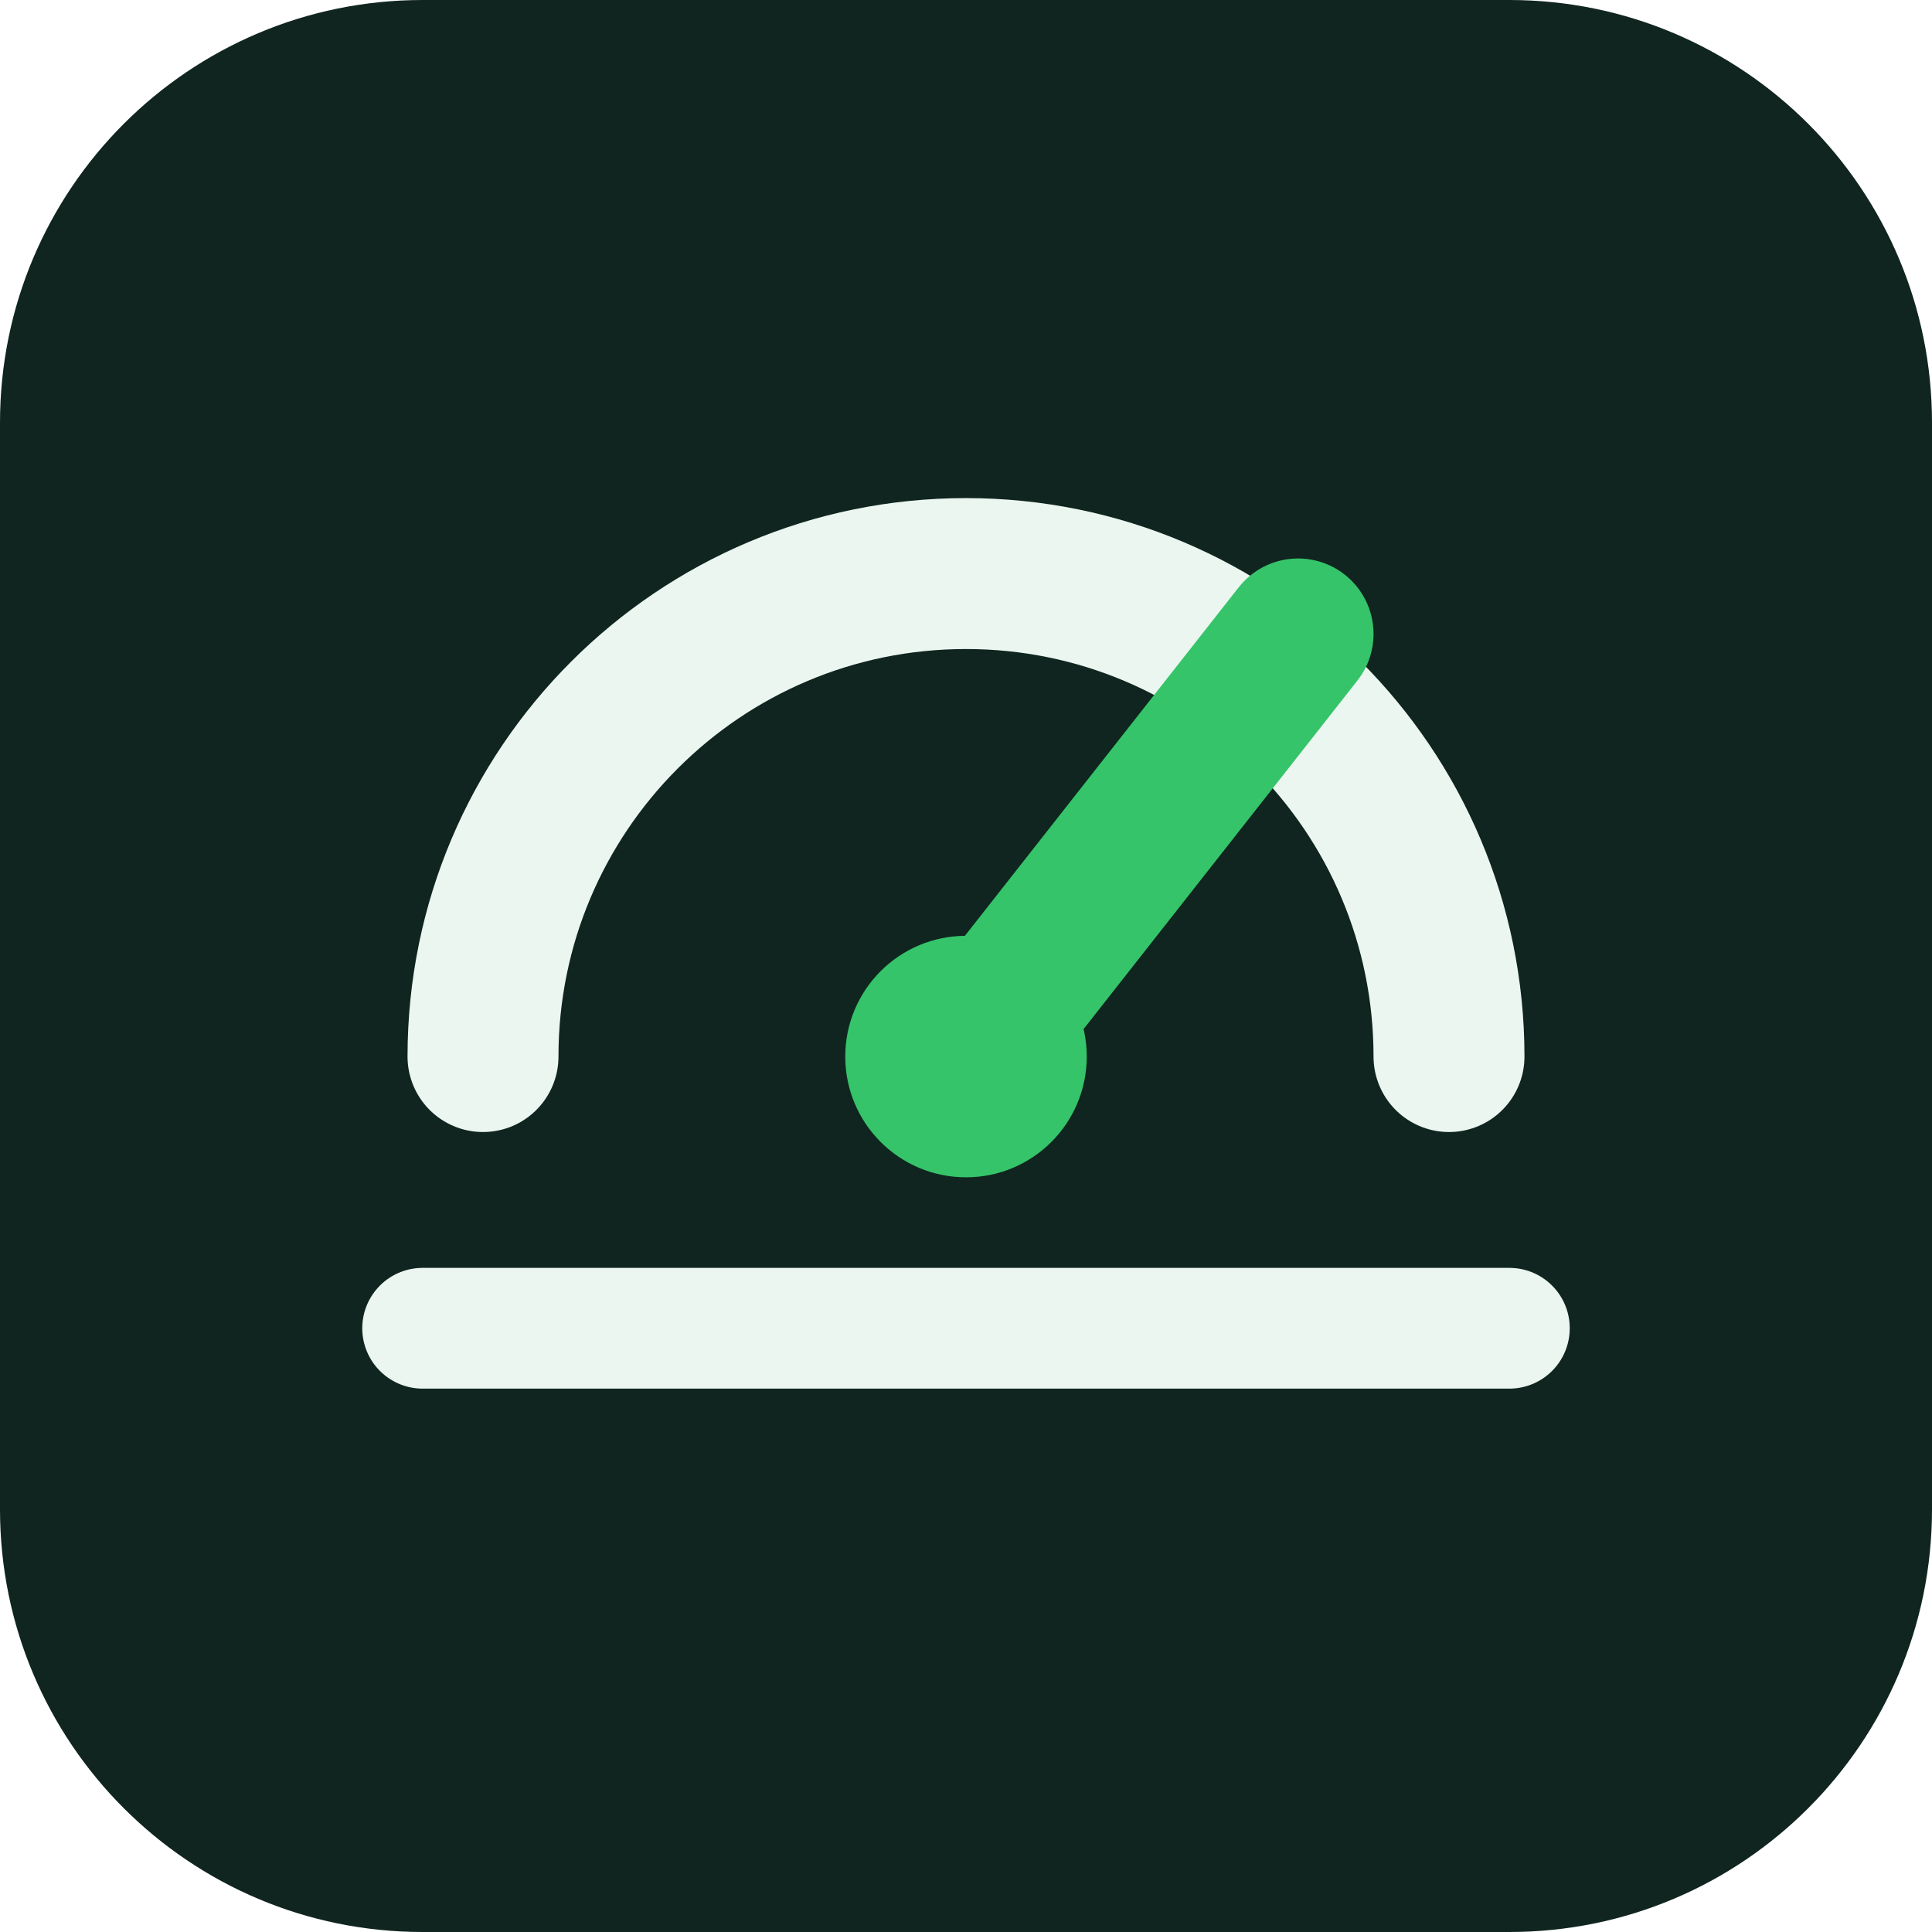
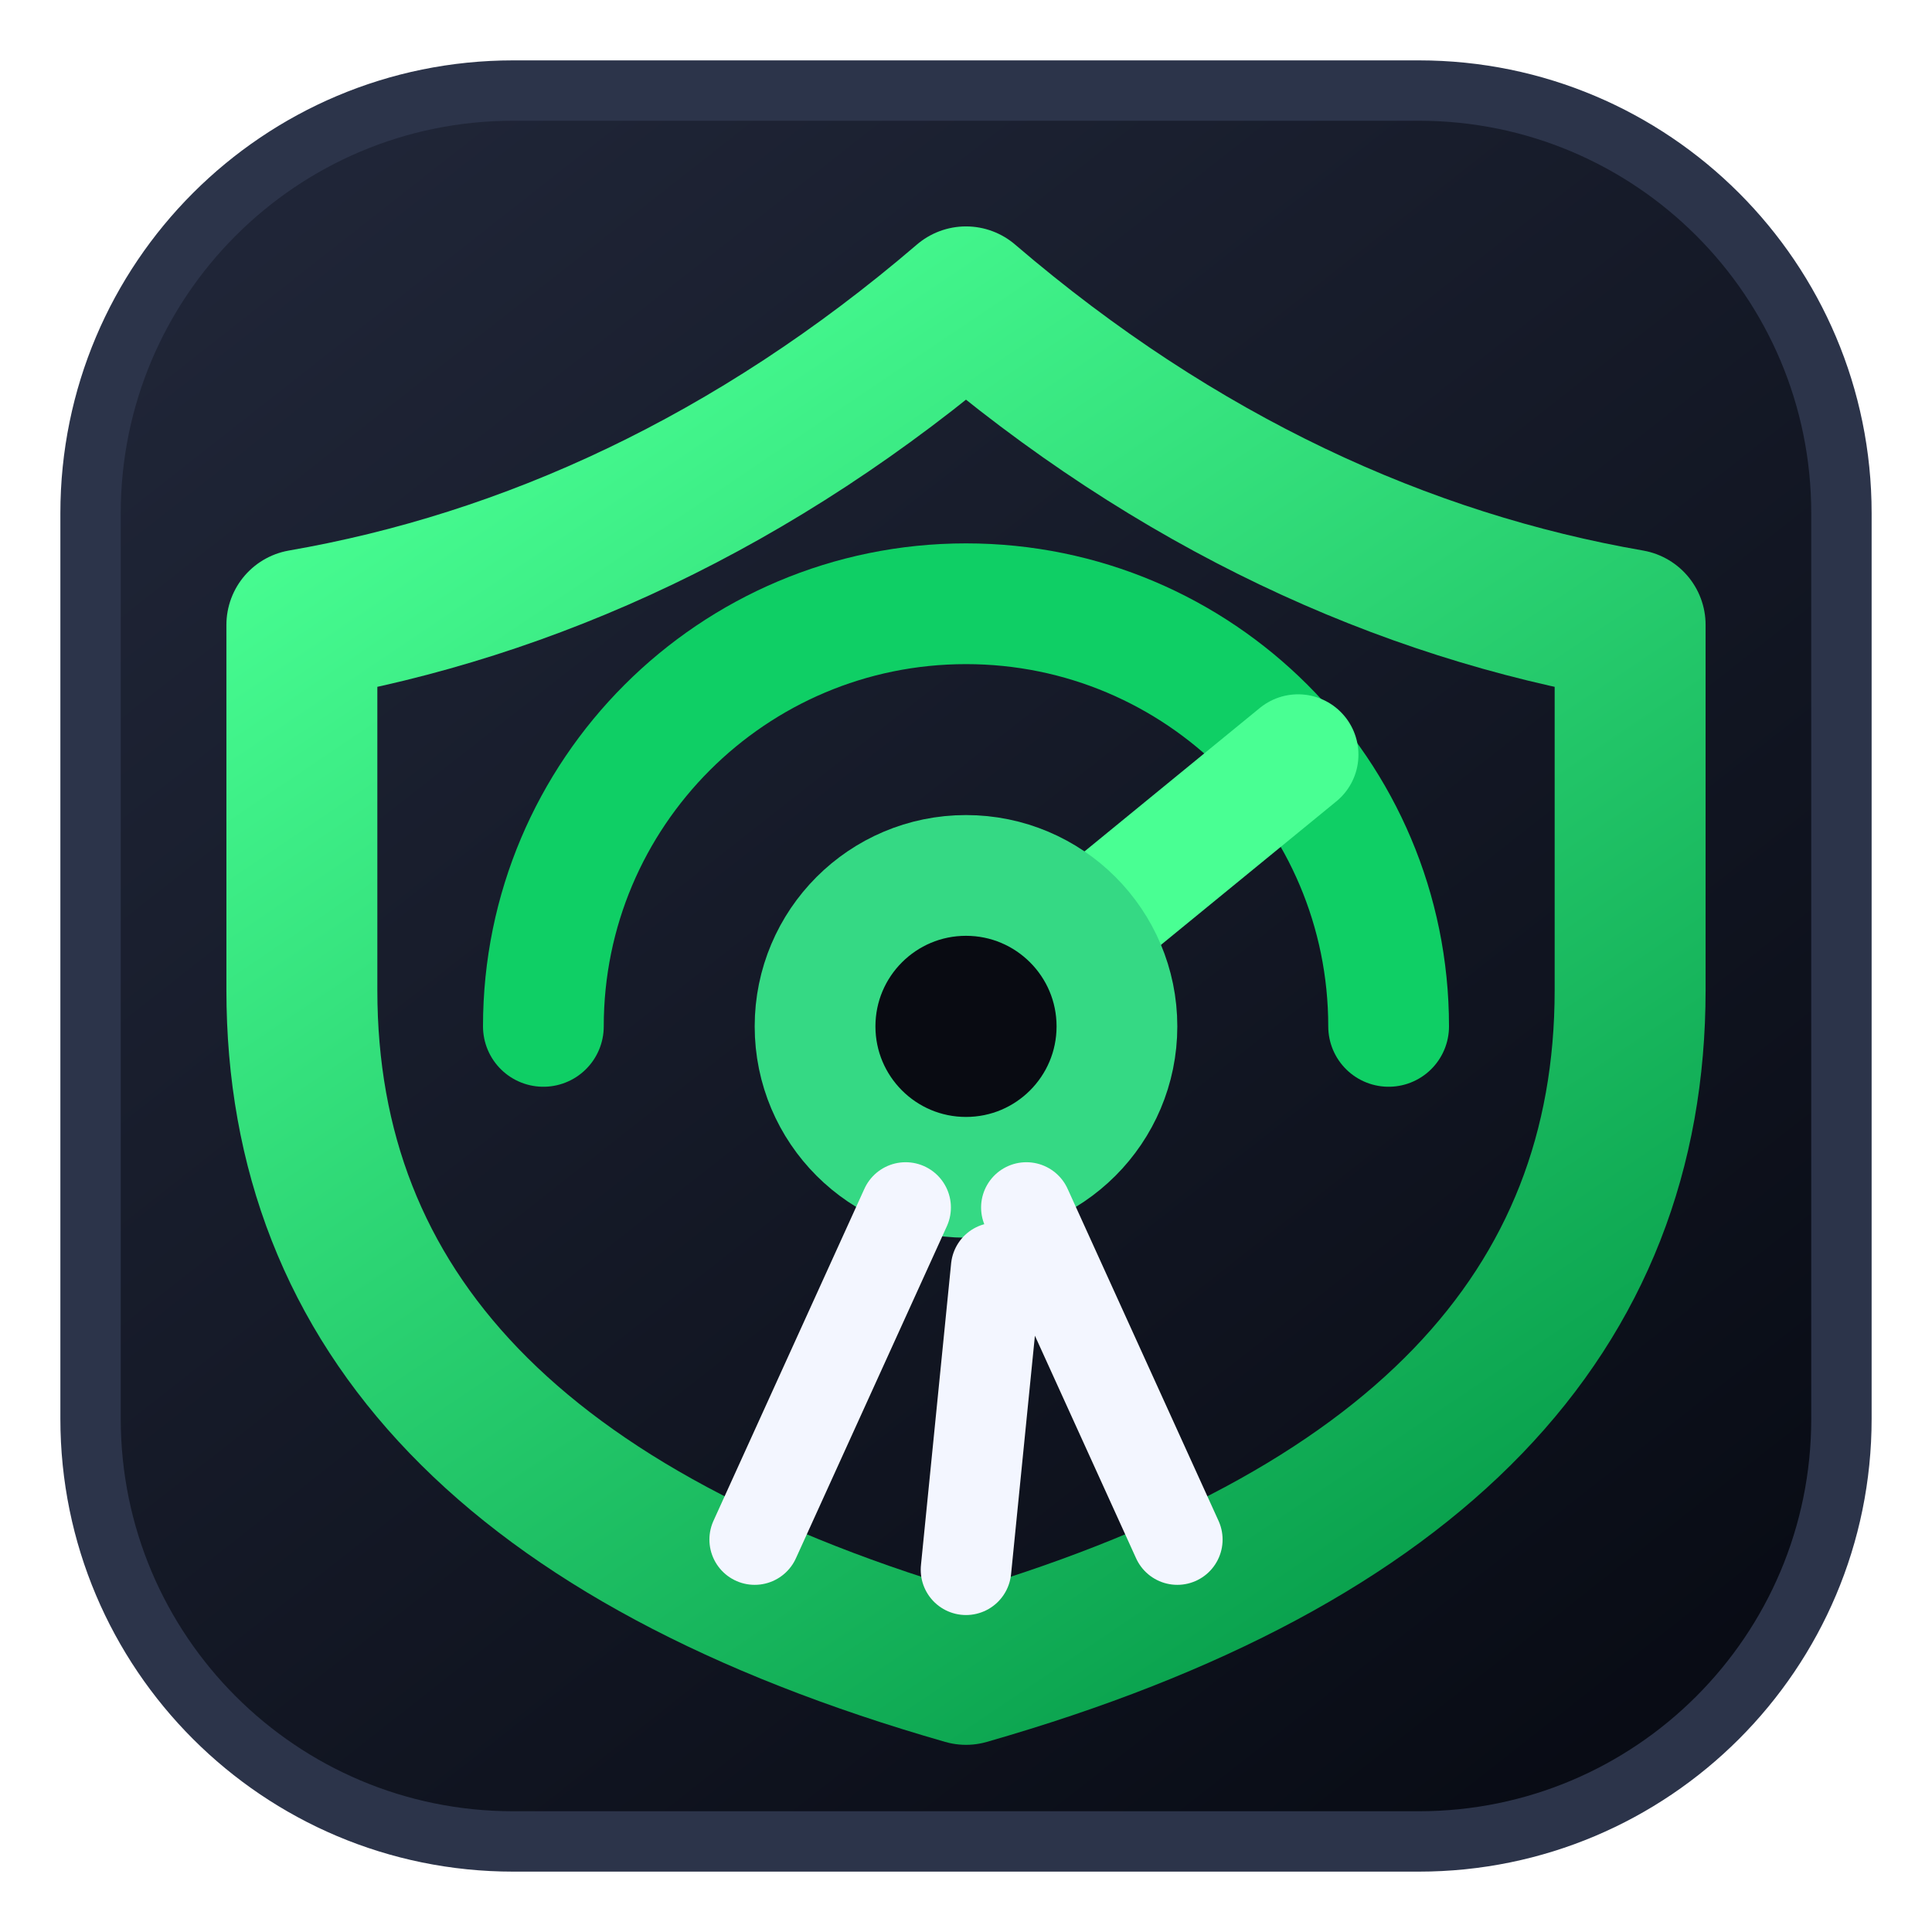
<svg xmlns="http://www.w3.org/2000/svg" viewBox="0 0 64 64" role="img" aria-label="SpeedGuard icon">
-   <rect width="64" height="64" rx="14" fill="#10251f" />
-   <path d="M16 35a16 16 0 0 1 32 0" fill="none" stroke="#eaf6ef" stroke-width="5" stroke-linecap="round" />
-   <path d="M32 35l11-14" fill="none" stroke="#35c46a" stroke-width="5" stroke-linecap="round" />
-   <circle cx="32" cy="35" r="4" fill="#35c46a" />
-   <path d="M14 44h36" fill="none" stroke="#eaf6ef" stroke-width="4" stroke-linecap="round" />
+   <defs>
+     <linearGradient id="bg" x1="10" y1="4" x2="54" y2="60" gradientUnits="userSpaceOnUse">
+       <stop stop-color="#202638" />
+       <stop offset="1" stop-color="#080b14" />
+     </linearGradient>
+     <linearGradient id="green" x1="18" y1="10" x2="49" y2="56" gradientUnits="userSpaceOnUse">
+       <stop stop-color="#49ff93" />
+       <stop offset="1" stop-color="#049947" />
+     </linearGradient>
+   </defs>
+   <rect x="3" y="3" width="58" height="58" rx="14" fill="url(#bg)" stroke="#2c344a" stroke-width="2" />
+   <path d="M32 10c7 6 14.5 9.4 22 10.7v12.1c0 10.6-7 18.2-22 22.5-15-4.3-22-11.9-22-22.5V20.7C17.5 19.4 25 16 32 10Z" fill="none" stroke="url(#green)" stroke-width="5" stroke-linejoin="round" />
+   <path d="M18 34a14 14 0 0 1 28 0" fill="none" stroke="#0fcf65" stroke-width="4" stroke-linecap="round" />
+   <path d="M32 34l11-9" fill="none" stroke="#49ff93" stroke-width="4" stroke-linecap="round" />
+   <circle cx="32" cy="34" r="5" fill="#090b12" stroke="#35d984" stroke-width="4" />
+   <path d="M25 51l5-11m9 11-5-11m-2 12 1-10" fill="none" stroke="#f3f6ff" stroke-width="3" stroke-linecap="round" />
</svg>
